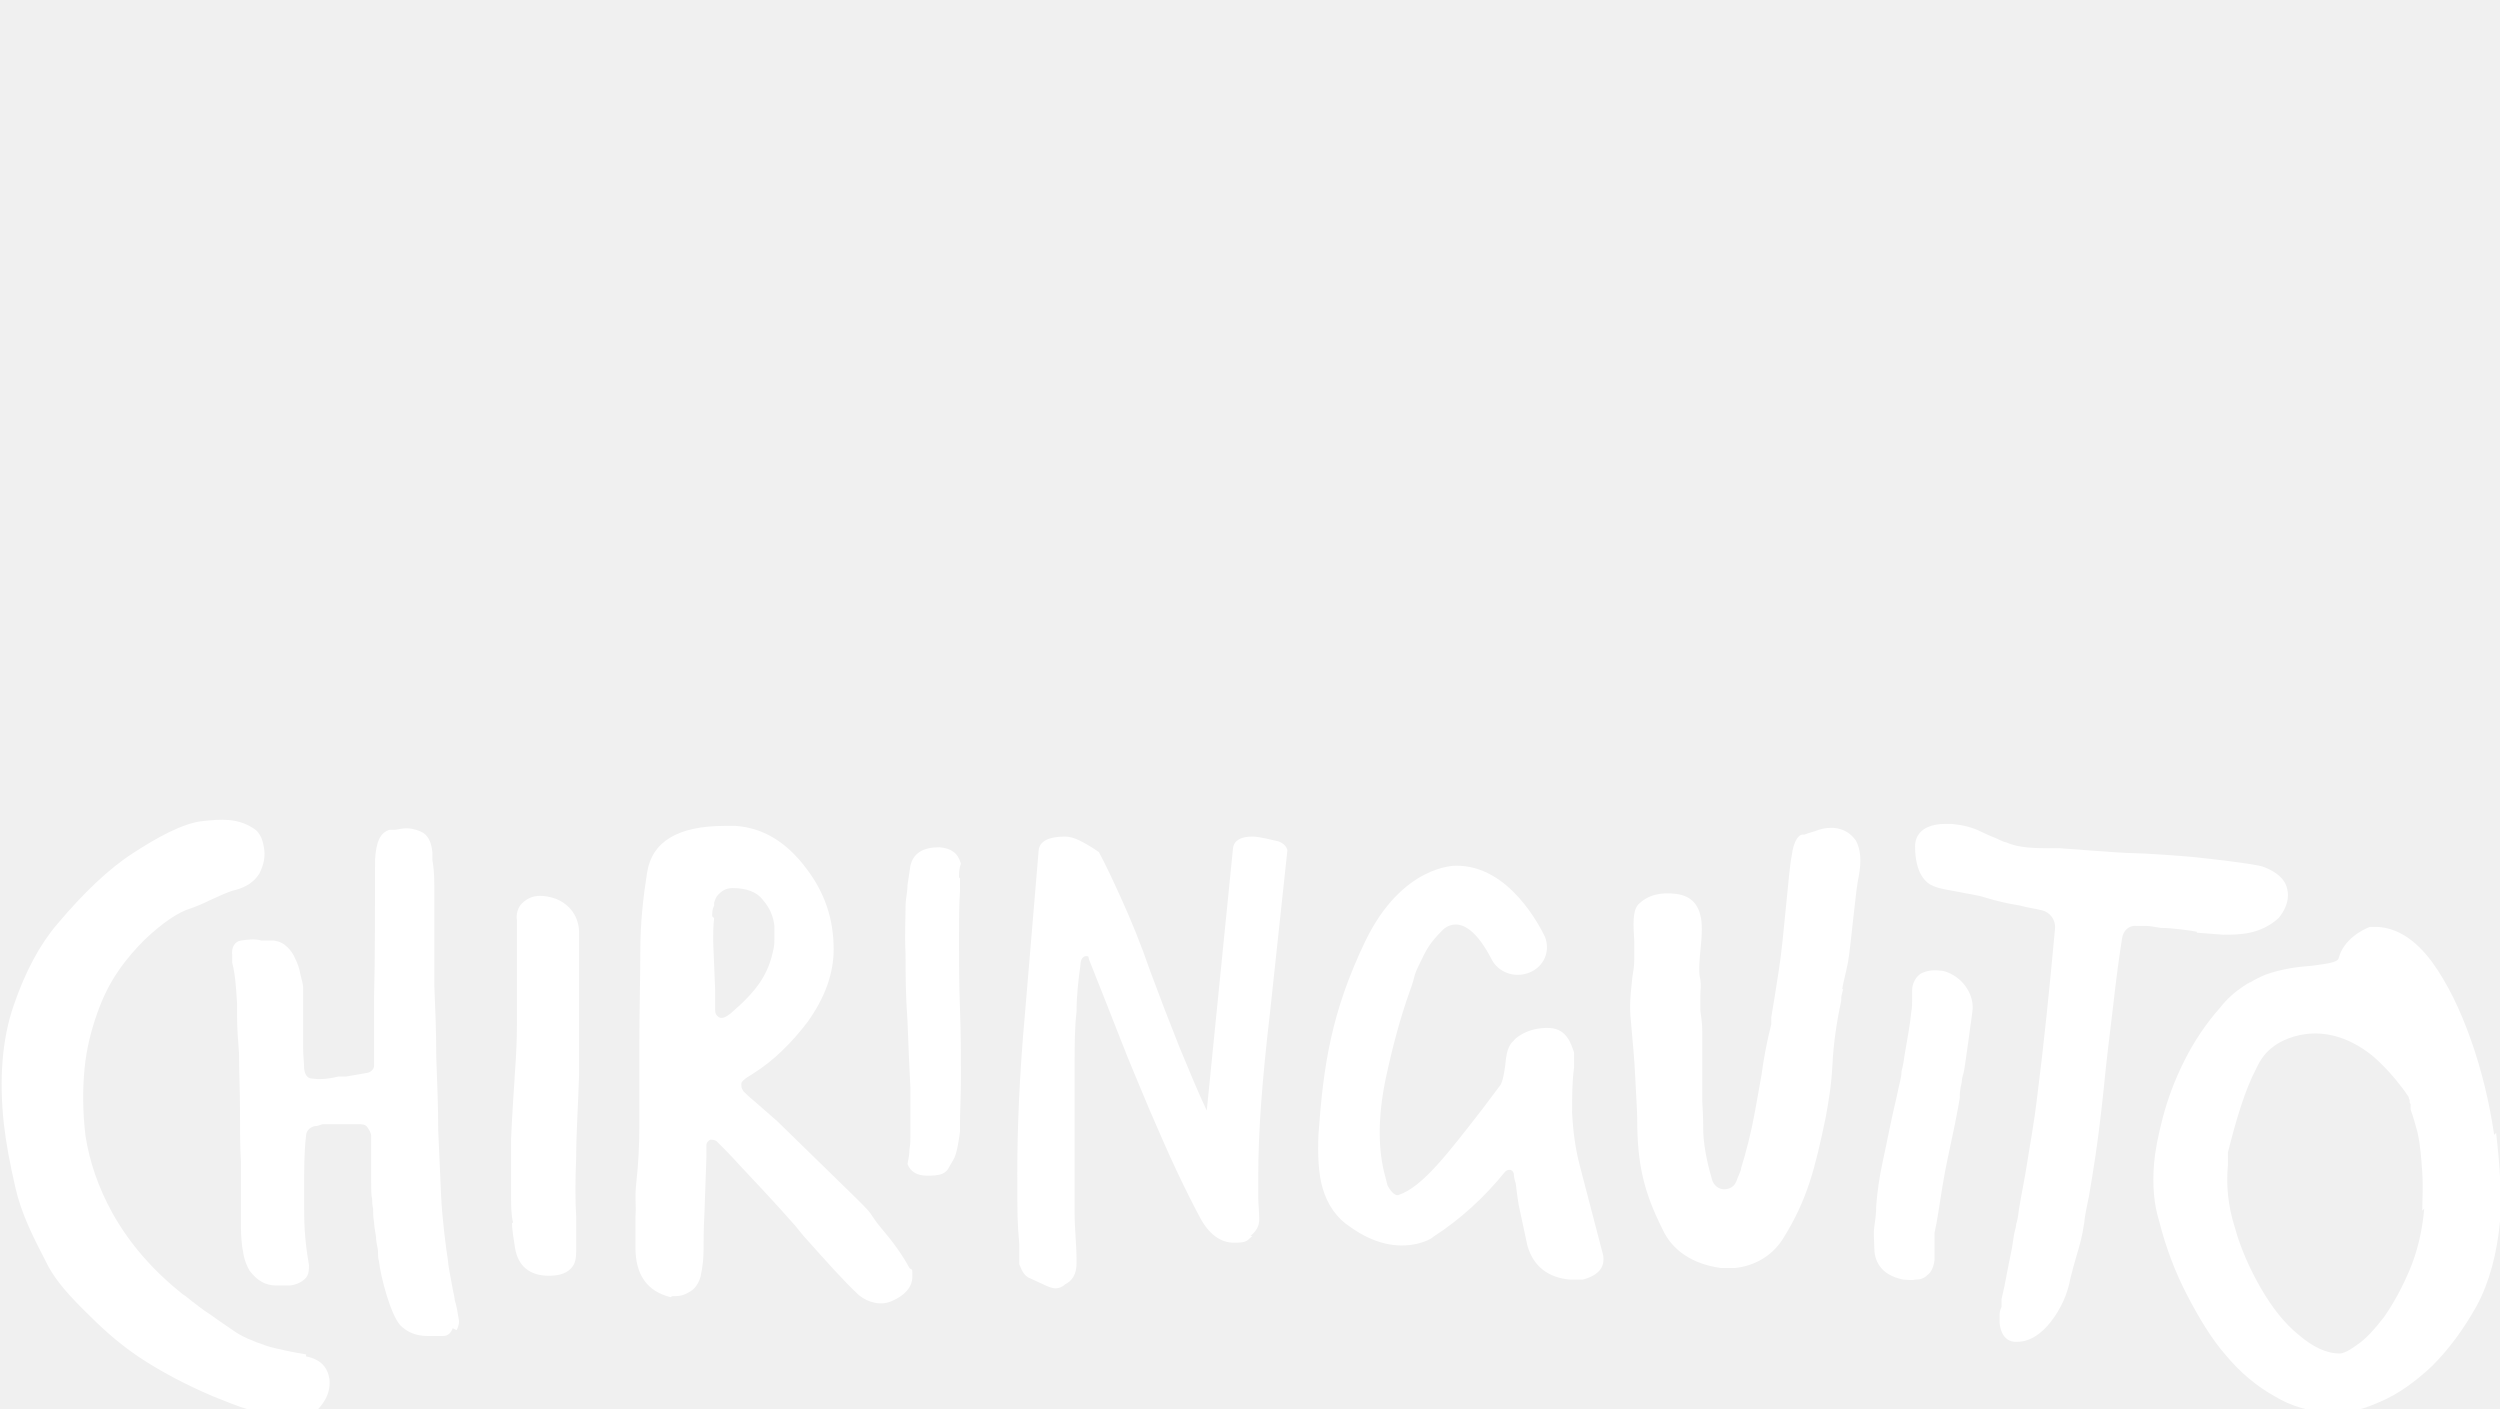
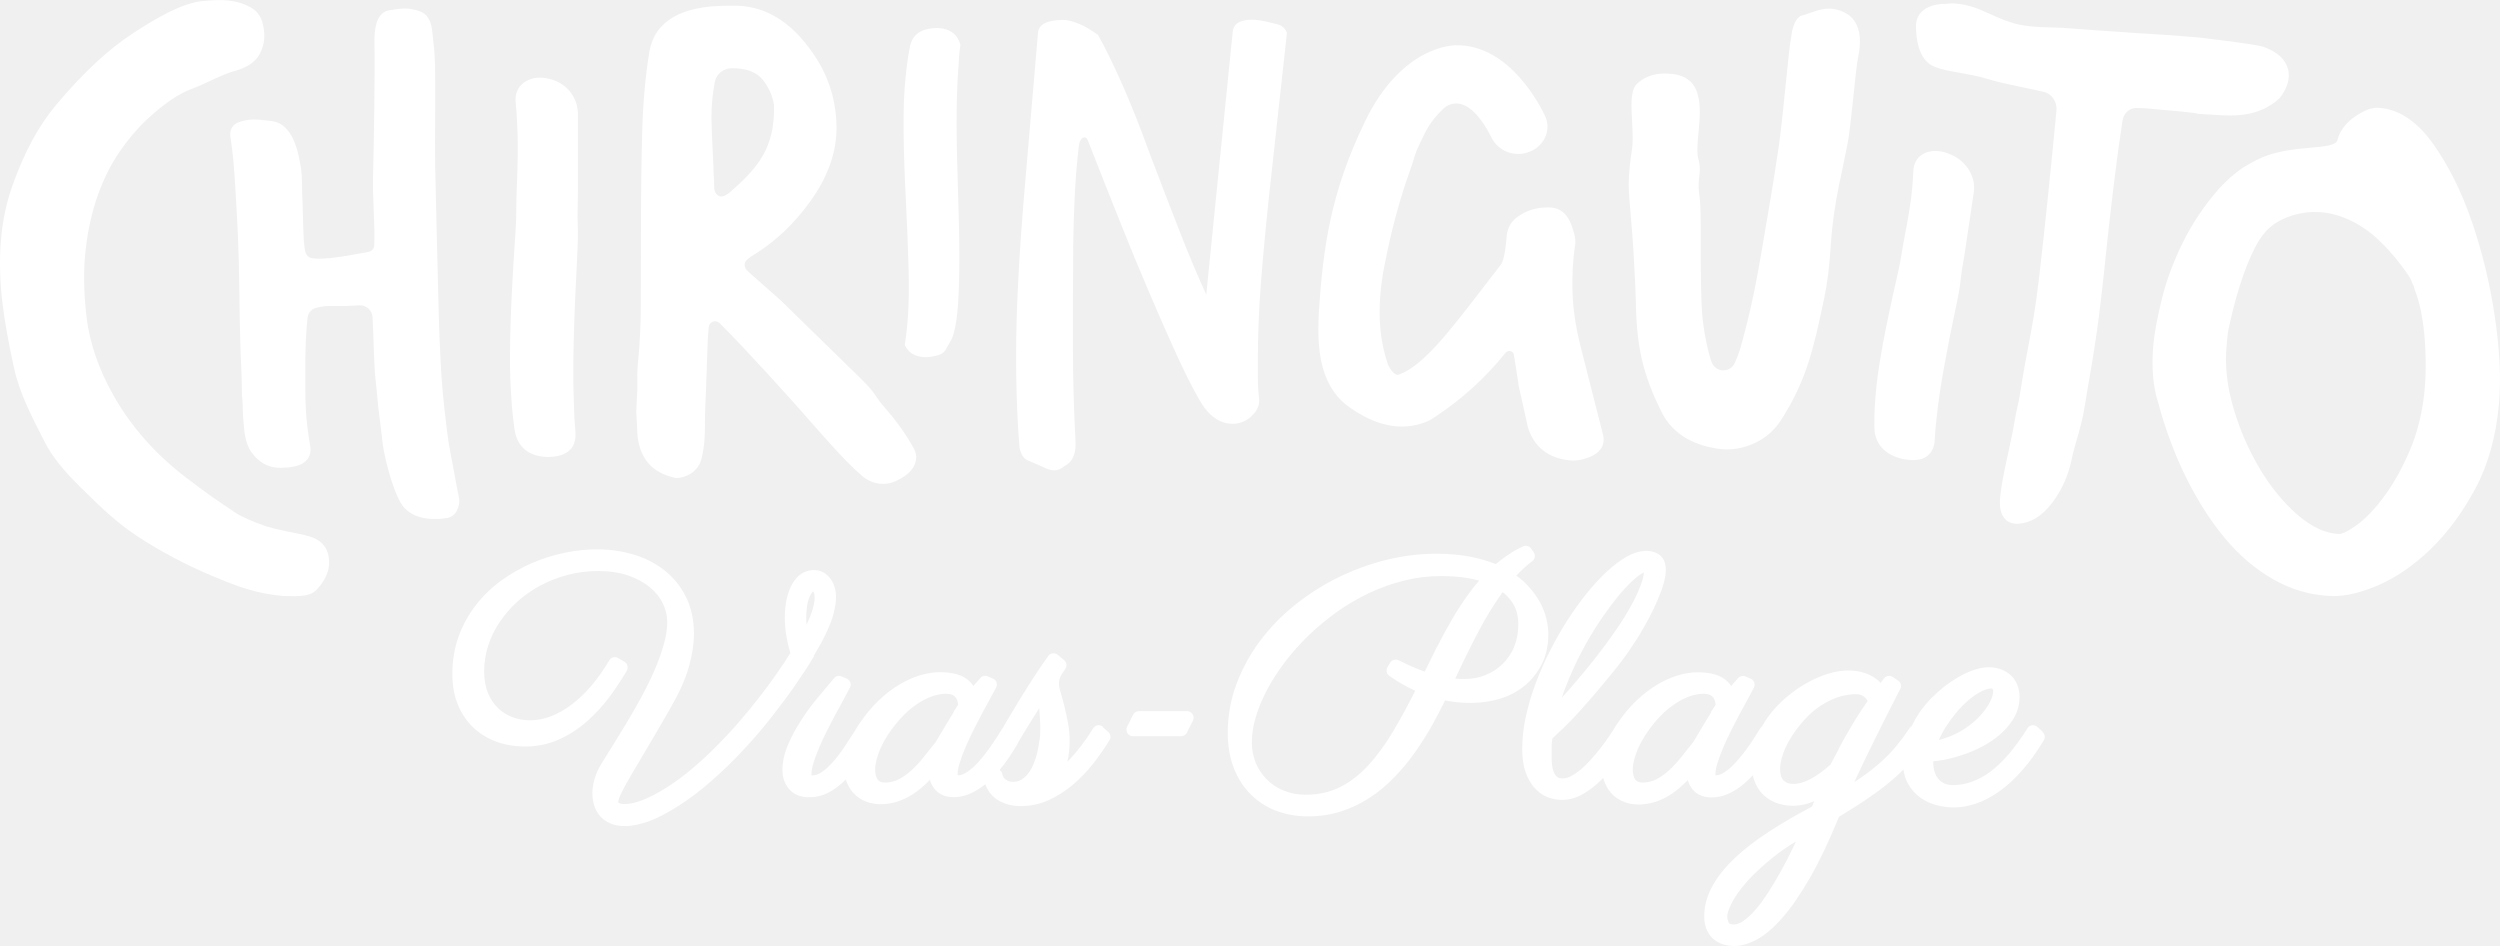
- <svg xmlns="http://www.w3.org/2000/svg" id="Calque_2" viewBox="0 0 257.3 145">
+ <svg xmlns="http://www.w3.org/2000/svg" id="Calque_2" data-name="Calque 2" viewBox="0 0 257.26 97.31">
  <defs>
-     <style>.st0{fill:#fff}</style>
+     <style>.cls-1{fill:#fff}</style>
  </defs>
-   <g id="Calque_1-2">
-     <path d="M128.7 127.2c.6-.5.9-1 .9-1.7 0-.8-.1-1.6-.1-2.3V121q0-3.3.3-7.5c.2-2.7.5-5.8.9-9.2l1.8-16.8q-.15-.6-.9-.9l-1.3-.3c-.5-.1-1-.2-1.4-.2-1.2 0-1.9.4-2 1.2l-2.7 27c-.9-1.9-1.8-4.1-2.8-6.5q-1.5-3.75-3-7.8c-1-2.9-2-5.3-2.9-7.3s-1.7-3.7-2.4-5c-.7-.5-1.4-.9-2-1.2s-1.1-.4-1.5-.4c-1.7 0-2.6.5-2.7 1.4l-1.4 16.7c-.6 6.6-.8 12.1-.8 16.5s0 5 .2 7.3v2.1c.3.8.6 1.3 1.2 1.5l1.3.6c.4.2.9.4 1.2.4s.7-.1 1-.4c.8-.4 1.2-1.1 1.2-2.2v-.2c0-1.7-.2-3.3-.2-4.9v-15.5c0-1.8 0-3.6.2-5.3 0-1.7.2-3.3.4-4.8 0-.6.3-.9.6-.9s.2.1.3.4c1.1 2.8 2.2 5.5 3.2 8.1s2.1 5.1 3 7.3c1 2.3 1.9 4.4 2.8 6.3s1.7 3.5 2.4 4.8c.9 1.7 2.1 2.6 3.5 2.6s1.3-.2 1.9-.7ZM98.7 90.4c0-.5 0-1 .2-1.5-.3-1.1-1-1.6-2.2-1.7-1.7 0-2.7.6-3 1.9-.1.7-.2 1.3-.3 2 0 .7-.2 1.4-.2 2.2 0 1.3-.1 2.9 0 4.9 0 1.9 0 4.2.2 6.9q.15 4.05.3 6.9v4.8c0 .5 0 1-.1 1.5 0 .5-.1 1-.2 1.5.3.8 1 1.2 2 1.2.5 0 1.1 0 1.6-.2.6-.3.6-.6 1.1-1.4.4-.6.6-2.2.7-2.9v-.8c0-1.3.1-2.9.1-4.9s0-4.3-.1-7-.1-5-.1-7 0-3.7.1-5v-1.5ZM189.6 101.8c.1-.7.4-1.7.6-2.8.3-1.7.8-7.6 1.1-8.8.3-1.6.2-2.8-.3-3.7-.5-.7-1.2-1.2-2.3-1.3-.4 0-.9 0-1.5.2-.5.2-1 .3-1.5.5h-.2c-.3 0-.9.5-1.1 2.2-.3 1.3-.8 8.4-1.3 11.6-.3 2-.6 3.8-.8 5v.7c-.5 2-.8 3.7-1 5.2-.3 1.6-.5 2.9-.7 3.9-.4 2.2-.9 4.1-1.4 5.7 0 .3-.3.8-.5 1.4-.3.7-.9.8-1.3.8s-1-.3-1.2-1c-.4-1.4-.8-3-.9-4.8 0-.6 0-1.6-.1-3.2v-6.1c0-2 0-1.8-.2-3.3v-1.6c0-.5.1-.9 0-1.6-.1-.4-.2-.9 0-2.9.2-1.8.2-3 0-3.7-.2-.9-.8-2-2.5-2.2-1.6-.2-2.9.1-3.9 1.1-.6.7-.5 2.1-.4 3.8v1.8c0 .8-.1 1.2-.2 1.9-.1 1.1-.3 2.3-.2 3.9.3 3.5.4 4.3.5 6.4s.2 3.5.2 4.2c0 4.8.7 7.6 2.6 11.4 1 2.2 3.1 3.6 6 4h1.5c1.8-.2 3.7-1.1 4.9-3 2.5-4 3.3-7.2 4.4-12.5.3-1.6.6-3.4.7-5.5.1-2 .4-4.2.9-6.5v-.3c0-.2.1-.5.2-.9ZM31.5 139.4c-.5-.1-1.2-.2-2.1-.4-.8-.2-1.5-.3-2-.5q-2.25-.75-3.3-1.5c-.7-.5-1.5-1-2.3-1.6-.8-.5-1.7-1.2-2.7-2l-.3-.2c-3-2.4-5.4-5.1-7.2-8.3-1.5-2.7-2.4-5.4-2.8-8-.3-2.5-.3-4.8-.1-6.9s.7-4 1.3-5.7 1.3-3.1 2.2-4.4 1.8-2.3 2.7-3.2c1.8-1.7 3.4-2.8 4.7-3.2.6-.2 1.3-.5 1.9-.8.9-.4 1.9-.9 2.7-1.1 1.2-.3 2-.9 2.5-1.7.4-.8.6-1.6.5-2.4s-.3-1.8-1.2-2.3c-1.6-1-3.2-.9-5.1-.7-2.1.2-4.9 1.8-7.2 3.3-2.5 1.6-5.1 4.1-7.8 7.3q-2.7 3.15-4.5 8.4c-1.2 3.5-1.5 7.6-1 12.2q.3 2.7 1.2 6.6c.6 2.6 1.8 5 3.1 7.5.7 1.5 1.9 3 3.7 4.8l.4.4c1.6 1.6 3.2 3.1 5.4 4.6 2.4 1.6 4.9 2.9 7.7 4.1 2.7 1.1 4.5 1.8 7.3 2.1h1.3c1.5 0 1.9-.3 2.6-1.2s.9-1.8.8-2.7c-.2-1.2-.9-2-2.4-2.3Z" class="st0" />
-     <path d="M47 136.9c.2-.4.3-.8.2-1.2-.1-.6-.2-1.3-.4-1.9 0-.2-.1-.6-.2-1.1-.2-1.1-.5-2.6-.5-3-.2-1.2-.6-4.4-.7-6.6-.1-2.1-.2-4.3-.3-6.8 0-2.4-.1-4.9-.2-7.5 0-2.6-.1-5.1-.2-7.4V91.2c0-1.4-.1-2.1-.2-2.7v-.8c-.2-1.9-1.1-2.1-1.7-2.3-.7-.2-1.1-.2-2.1 0h-.6c-1 .3-1.4 1.3-1.5 3.1 0 3.7 0 10.8-.1 14v7.2c0 .3-.3.6-.6.7l-2.3.4h-.8c-1.2.3-2.1.3-2.7.2-.3 0-.7-.2-.8-1 0-.6-.1-1.3-.1-2.1v-6.2c0-.5-.2-1-.3-1.5-.1-.6-.3-1.1-.5-1.5-.2-.5-.5-.9-.8-1.2-.4-.4-.8-.6-1.4-.7h-1.3c-.7-.2-1.4-.1-2.1 0s-1 .8-.9 1.5v.8c.3 1.1.4 2.5.5 4.2v1.4c0 1.2.1 2.3.2 3.7 0 1.9.1 3.8.1 5.8 0 2.1 0 3.8.1 5.4v6.9c0 .6.1 1.9.2 2.2.1.9.4 1.6.7 2.1.4.5.8.9 1.2 1.1.5.3 1 .4 1.5.4h1.4c.3 0 1.2-.2 1.7-.8.3-.4.3-.8.3-1.3-.5-2.9-.5-4.5-.5-6.6v-1.1c0-2.1 0-4 .2-5.6 0-.5.4-.9.9-1 .3 0 .5-.1.8-.2h3.7c.3 0 .7 0 .9.3s.4.6.4.9v4.8c0 .8 0 1.3.1 1.7 0 .2 0 .6.1 1 0 .4 0 .9.1 1.4 0 .3.1.9.2 1.5 0 .6.2 1.2.2 1.4 0 .4 0 .8.1 1.1.2 1.7 1.2 5.5 2.2 6.6.7.7 1.6 1.1 2.8 1.1h1.6c.5 0 .8-.3 1-.8ZM69.2 133.4h.3c.5 0 .9-.1 1.4-.4.6-.3 1-.9 1.2-1.6.5-2.3.2-3 .4-6.5l.2-5.7v-1.3c0-.3.2-.5.4-.6.2 0 .5 0 .7.2.7.7 1.5 1.5 2.3 2.4 1.5 1.6 3.5 3.7 5.7 6.2l.9 1.1c2.6 2.9 4 4.5 5.7 6.1 1 .8 2.3 1.1 3.4.6 1.4-.6 2.1-1.5 2.1-2.5s0-.6-.3-.9c-.7-1.3-1.7-2.7-2.9-4.1-.5-.6-.7-.9-.9-1.2-.3-.5-.6-.8-1.6-1.8l-8.2-8-2.4-2.1c-.5-.4-.9-.8-1.1-1-.1-.2-.2-.3-.2-.6s0-.3.2-.5.5-.4 1-.7c2.1-1.3 4-3.2 5.6-5.3q2.7-3.75 2.7-7.5c0-3.1-.9-5.8-2.8-8.3-2.1-2.8-4.5-4.2-7.3-4.4h-1.1c-4.8 0-7.5 1.6-8 4.8-.4 2.5-.7 5.2-.7 8.1s-.1 6.2-.1 9.6v8.4q0 3-.3 5.7c-.2 1.8 0 2.2-.1 3.7v3.1q0 4.2 3.6 5.1Zm4.1-39.1c0-.4 0-.7.2-1.1v-.3c.1-.3.2-.6.4-.8.3-.3.7-.7 1.5-.7 1.4 0 2.5.4 3.1 1.2q1.05 1.2 1.2 2.7v1.4c0 .3 0 .6-.1 1-.5 2.5-1.6 4.2-4.4 6.6-.4.3-.8.6-1.2.4-.3-.2-.4-.4-.4-.8v-2.1c-.1-2.8-.2-4.5-.2-5.1s0-1.4.1-2.2ZM226.1 96h.1l2.6.2c1.7 0 3.8 0 5.7-1.7 0 0 1.3-1.4.9-3-.2-1-1.1-1.8-2.5-2.3-.8-.3-6.2-.9-6.3-.9-1.5-.2-6.2-.5-7.2-.5s-7.3-.5-7.4-.5h-.9c-1.5 0-3.3 0-4.6-.6-.1 0-.4-.1-1-.4-.5-.2-1-.4-1.6-.7-1-.5-2-.7-3-.8h-.8c-.2 0-1.6 0-2.4.8q-.6.6-.6 1.5c0 2.8 1.1 3.8 1.9 4.1.7.3 1.6.4 2.6.6.9.2 1.9.3 2.8.6 1 .3 2.2.6 3.5.8.7.2 1.5.3 2.3.5s1.4 1 1.3 1.9c-.6 6.6-1.2 12.3-1.8 17-.4 3.4-.8 5.3-1.1 7.3-.2 1.3-.5 2.7-.8 4.5-.1.9-.2 1.3-.3 1.6 0 .4-.2.7-.3 1.6s-.4 2.1-.6 3.2-.4 2.1-.6 2.9v.8c-.2.4-.2.7-.2.9v.8c.2 1.7 1.2 1.9 1.6 1.9h.2c1.3 0 2.5-.8 3.5-2.1s1.7-2.8 2-4.5c.2-.8.4-1.5.6-2.2.3-1 .6-2 .8-3.4.1-1 .3-1.8.5-2.8.4-2.4.9-5.2 1.5-10.9.3-3.2.7-6.2 1-8.8.3-2.7.6-4.9.9-6.8.1-.8.7-1.4 1.5-1.3h1.1c.2 0 .8.1 1.4.2 1.2 0 3.3.3 3.7.4Z" class="st0" />
-     <path d="M256.7 116.8c-.5-3.4-1.3-6.7-2.4-9.8s-2.4-5.8-4-8c-1.7-2.3-3.6-3.5-5.6-3.6h-.8c-.8.3-2.7 1.3-3.2 3.2-.1.5-1.4.6-2.8.8-1.4.1-3 .3-4.7.9-.5.2-1.1.5-1.6.8 0 0-.1 0-.2.1-.1 0-.3.2-.5.3-.9.6-1.7 1.3-2.4 2.2-1.5 1.7-2.7 3.5-3.7 5.5s-1.7 3.9-2.2 5.8-.8 3.5-.9 4.7c-.2 2.3 0 4.3.5 5.9.7 2.8 1.7 5.4 2.9 7.7s2.5 4.5 4 6.2c1.5 1.8 3.2 3.2 5 4.2 1.8 1.1 3.8 1.6 5.8 1.7h.7c1.3 0 2.7-.4 4.3-1.1 1.9-.8 3.7-2.1 5.4-3.7 1.7-1.7 3.2-3.7 4.6-6.2 1.3-2.4 2.1-5.4 2.4-8.7.2-2.6 0-5.6-.4-9.1Zm-7.2 7.6q-.3 3.45-1.5 6.3c-.8 1.9-1.7 3.5-2.6 4.8-1 1.3-1.9 2.3-2.8 2.9-1.2.9-1.7.9-1.8.9-1.4 0-2.8-.7-4.2-1.9-1.5-1.2-2.8-2.9-3.9-4.8s-2.1-4.1-2.7-6.3c-.7-2.2-.9-4.4-.7-6.4v-1.3c.9-3.6 1.8-6.5 2.9-8.6.5-1.1 1.1-1.8 1.8-2.3.6-.5 4.9-3.2 10.1.9 0 0 2 1.6 3.8 4.3 0 .2.1.3.1.3v.2s0 .2.1.2v.6c.3.8.5 1.6.7 2.3.3 1.3.4 2.7.5 4.2s0 2.8 0 3.9ZM52.7 125.9c0 .8.2 1.7.3 2.5.3 1.9 1.5 2.9 3.5 2.9.7 0 1.7-.1 2.3-.8.4-.4.5-1 .5-1.7v-3.6c-.1-1.6-.1-3.7 0-6.1 0-2.4.2-5.2.3-8.5V96c0-1.6-.9-2.9-2.4-3.5-.6-.2-1.1-.3-1.6-.3-.8 0-1.4.3-1.9.8-.4.4-.6 1.1-.5 1.7v10.8c0 .7 0 1.4-.1 3.3-.2 3.2-.4 6-.5 8.4v5.9c0 .9 0 1.9.2 2.7ZM196 108.7c-.1.8-.2 1.2-.3 1.6 0 .6-.2 1.1-.5 2.6-.6 2.5-1 4.7-1.4 6.5s-.6 3.4-.7 4.7c0 .8-.1 1.5-.2 2.2s0 1.4 0 2.1c0 1.2.5 2.8 3 3.3.4 0 .8.1 1.2 0 .5 0 .9-.1 1.3-.5.3-.2.6-.7.7-1.5v-2.8c.3-1.3.5-2.9.8-4.7.3-1.9.8-4.1 1.3-6.5.3-1.5.4-2.1.5-2.7 0-.4 0-.8.2-1.6 0-.3.1-.7.2-1s.9-6.3.9-6.3c.2-1.4-.6-2.9-1.9-3.7-.5-.3-1-.5-1.4-.5-.8-.1-1.4 0-2 .3-.5.3-.9 1-.9 1.7v.9c0 .5 0 .9-.1 1.4-.1 1.2-.4 2.7-.7 4.5M135.7 116.6c-.1 2.3 0 4.2.4 5.6.5 1.8 1.5 3.2 2.9 4.1 2.4 1.7 4.7 2.2 6.9 1.7.7-.2 1.3-.4 1.6-.7 2.8-1.8 5.3-4.1 7.4-6.7.2-.2.4-.2.5-.2 0 0 .3 0 .4.4 0 .3.1.7.2 1 .1.9.2 1.6.3 2.2l.9 4.2c.6 2.1 2.1 3.3 4.4 3.5h1.3c2.2-.6 2.2-1.8 2.1-2.5l-2.4-9.2c-.5-1.9-.7-3.7-.8-5.4 0-1.7 0-3.3.2-4.7v-1.6c-.3-.8-.7-2.4-2.5-2.5-2.4-.1-3.7 1.2-3.7 1.3-.5.4-.7 1.1-.8 1.8-.2 2.1-.5 2.7-.6 2.8l-1.8 2.4c-3.5 4.5-6.2 8.1-8.7 8.9-.4.1-.9-.6-1.1-1l-.2-.8c-.8-2.8-.8-6.2 0-10.1.7-3.3 1.5-6.3 2.5-9.1.6-1.6.3-1.4 1-2.8.7-1.5 1.1-2.2 2.3-3.4 0 0 2.2-2.7 5.1 2.9.7 1.4 2.4 2 3.9 1.4s2.2-2.2 1.6-3.7c-.4-.8-3.6-7.4-9.2-7.3 0 0-5.5-.1-9.3 7.8-3.5 7.3-4.3 12.8-4.8 19.8Z" class="st0" />
+   <g id="Calque_1-2" data-name="Calque 1">
+     <path d="M128.73 42.86c.57-.48.85-1.03.85-1.65-.09-.79-.14-1.55-.14-2.27v-2.15c0-2.24.1-4.74.3-7.48.21-2.74.49-5.79.85-9.16l1.84-16.76c-.14-.42-.43-.71-.89-.87l-1.29-.31c-.54-.12-1.02-.18-1.43-.18-1.22 0-1.88.41-1.97 1.25l-2.72 27.04c-.86-1.87-1.78-4.05-2.75-6.54-.98-2.49-1.98-5.11-3.02-7.85-1.04-2.87-2.02-5.32-2.92-7.35-.91-2.03-1.72-3.69-2.45-4.98-.72-.54-1.41-.93-2.04-1.18s-1.13-.37-1.49-.37c-1.72 0-2.61.46-2.65 1.37l-1.43 16.7c-.55 6.6-.82 12.11-.82 16.51 0 2.58.07 5.01.2 7.29l.14 2.06c.14.83.5 1.33 1.09 1.49l1.29.56c.45.25.86.37 1.22.37s.7-.14 1.02-.43c.77-.37 1.16-1.12 1.16-2.24v-.25c-.09-1.66-.16-3.29-.2-4.89-.05-1.6-.07-3.19-.07-4.77v-5.17c0-1.83.01-3.66.03-5.48.02-1.83.08-3.6.17-5.33.09-1.72.23-3.33.41-4.83.09-.58.29-.87.61-.87.14 0 .25.12.34.37 1.09 2.78 2.15 5.48 3.2 8.1q1.56 3.93 3.03 7.35c.97 2.29 1.89 4.37 2.75 6.26s1.65 3.48 2.38 4.77c.95 1.74 2.13 2.62 3.53 2.62.68 0 1.3-.24 1.87-.72ZM98.67 6.08c.03-.48.09-.97.16-1.47-.29-1.06-1.03-1.64-2.23-1.72-1.73-.04-2.72.61-2.97 1.94-.13.65-.24 1.32-.32 2.03-.09.71-.16 1.45-.22 2.22-.09 1.31-.13 2.93-.1 4.86.02 1.93.1 4.24.24 6.91.13 2.67.22 4.97.27 6.89s.02 3.53-.07 4.83c-.03.5-.08.99-.13 1.47-.06.48-.12.97-.19 1.47.35.76 1 1.17 1.96 1.24.51.03 1.06-.07 1.63-.25.63-.27.62-.61 1.11-1.38.41-.63.62-2.16.7-2.93.02-.26.05-.5.07-.76.09-1.31.14-2.95.14-4.92s-.05-4.29-.14-6.96-.14-5-.14-6.99.05-3.66.14-5c.03-.5.07-.99.1-1.47ZM189.58 17.47c.15-.73.35-1.73.56-2.79.34-1.74.81-7.6 1.07-8.81.33-1.57.22-2.8-.34-3.65-.47-.72-1.25-1.17-2.31-1.31-.45-.06-.95 0-1.5.16-.49.15-.98.31-1.48.49-.07 0-.13.02-.19.05-.27.09-.87.49-1.07 2.18-.27 1.28-.84 8.42-1.32 11.56-.3 1.96-.58 3.81-.79 5.01l-.12.71c-.34 2-.64 3.72-.88 5.17-.27 1.61-.52 2.91-.72 3.87-.45 2.16-.93 4.08-1.41 5.74-.09.35-.27.83-.54 1.45-.28.65-.85.84-1.29.81-.43-.03-.96-.31-1.17-.98-.44-1.43-.76-3.04-.92-4.8-.05-.56-.09-1.62-.12-3.15-.03-1.5-.04-3.51-.03-6.12-.03-1.97-.01-1.81-.18-3.35-.07-.68-.02-1.13.03-1.55.06-.49.11-.95-.04-1.6 0-.02 0-.03-.01-.05-.13-.39-.23-.95-.02-2.93.18-1.75.17-2.96-.06-3.72-.18-.89-.77-1.99-2.5-2.23-1.63-.23-2.93.14-3.86 1.08-.01.01-.02.02-.03.04-.56.69-.48 2.13-.39 3.8.03.6.07 1.22.06 1.79 0 .78-.11 1.17-.2 1.92-.14 1.14-.28 2.32-.16 3.95.28 3.47.37 4.33.48 6.38.12 2.1.18 3.48.2 4.19.05 4.76.69 7.64 2.55 11.41 1.04 2.24 3.05 3.59 6 4 .47.07.98.07 1.5.02 1.77-.19 3.71-1.11 4.92-3.02 2.54-3.97 3.3-7.16 4.41-12.47.33-1.55.56-3.39.68-5.48.13-2.04.44-4.24.92-6.54.03-.1.06-.21.08-.32.04-.21.11-.51.18-.88ZM31.48 55.09c-.5-.11-1.17-.25-2.06-.43-.81-.16-1.49-.33-2-.49-1.47-.5-2.58-1-3.31-1.48-.73-.49-1.49-1.01-2.27-1.55a93 93 0 0 1-2.7-2l-.26-.2c-3.02-2.35-5.45-5.14-7.22-8.28-1.5-2.66-2.43-5.36-2.75-8.01-.3-2.52-.34-4.85-.1-6.93.24-2.1.67-4 1.27-5.67.6-1.66 1.34-3.14 2.2-4.4.87-1.26 1.78-2.35 2.71-3.24 1.77-1.66 3.35-2.75 4.71-3.25.6-.22 1.26-.52 1.89-.82.91-.42 1.85-.86 2.66-1.06 1.21-.35 2.04-.93 2.46-1.7.41-.75.56-1.56.46-2.41-.1-.84-.33-1.78-1.25-2.33-1.6-.96-3.24-.9-5.07-.73-2.15.2-4.86 1.8-7.22 3.35-2.49 1.62-5.13 4.09-7.85 7.33-1.79 2.12-3.32 4.94-4.53 8.39C.03 22.63-.3 26.72.27 31.33c.22 1.81.62 4.02 1.18 6.57.57 2.57 1.81 4.97 3.12 7.52l.07.14c.69 1.35 1.92 2.9 3.67 4.61l.45.44c1.58 1.55 3.22 3.15 5.39 4.58 2.36 1.55 4.94 2.92 7.68 4.07 2.67 1.12 4.5 1.82 7.32 2.07h.03l1.25.02c1.53-.05 1.93-.3 2.6-1.2s.93-1.77.81-2.71c-.15-1.25-.93-2.02-2.37-2.34Z" class="cls-1" />
+     <path d="M47.02 52.53c.21-.4.28-.8.23-1.2v-.03c-.13-.61-.25-1.23-.36-1.84-.04-.2-.12-.63-.21-1.14-.2-1.08-.49-2.55-.55-3.02-.17-1.22-.57-4.44-.7-6.58-.13-2.07-.23-4.35-.29-6.76-.06-2.43-.12-4.94-.19-7.53-.06-2.59-.12-5.06-.17-7.4-.02-1.14-.02-3.16 0-5.11 0-2.13.01-4.14-.01-5.12-.04-1.41-.12-2.06-.2-2.74-.03-.24-.06-.48-.08-.76-.18-1.88-1.12-2.12-1.74-2.28h-.05c-.65-.18-1.14-.19-2.07-.05l-.64.1c-.95.2-1.44 1.19-1.46 2.96.07 3.67-.06 10.79-.14 14.03-.03 1.28.02 2.49.07 3.67.05 1.24.1 2.42.05 3.54-.02.32-.26.59-.58.65l-2.28.41-.82.12c-1.17.17-2.08.22-2.69.12-.31-.05-.68-.2-.78-.96-.08-.57-.13-1.26-.15-2.05-.02-.82-.05-1.65-.07-2.47 0-.29-.02-.54-.03-.77-.01-.42-.03-.77-.03-1.23 0-.75-.04-1.29-.09-1.66-.07-.48-.17-1-.29-1.54q-.195-.825-.51-1.53-.33-.735-.84-1.23c-.36-.36-.81-.58-1.35-.67l-1.29-.14c-.7-.07-1.39 0-2.08.23s-1.02.78-.92 1.52l.11.79c.16 1.13.28 2.54.38 4.21.03.47.05.92.08 1.37.07 1.15.14 2.34.2 3.72.08 1.86.13 3.81.15 5.78.02 2.07.05 3.83.1 5.4.02.87.05 1.51.08 2.1.02.54.05 1.03.06 1.62.01.49.01.84.02 1.1 0 .41 0 .65.05.97.02.14.04.44.05 1.11 0 .56.12 1.87.17 2.25.12.86.36 1.55.72 2.05.35.5.76.88 1.22 1.15.46.26.95.41 1.47.44.47.02.93 0 1.39-.07.34-.05 1.23-.18 1.7-.84.26-.36.35-.81.26-1.33-.5-2.9-.5-4.53-.5-6.6v-1.05c-.02-2.12.06-3.99.23-5.55.05-.48.39-.88.85-1 .26-.07.54-.13.83-.17.09-.01.33-.04.86-.03h1.41l1.37-.07a1.295 1.295 0 0 1 1.37 1.25c.04.75.07 1.54.1 2.43.02.84.06 1.65.09 2.41.04.75.08 1.32.13 1.7.03.24.07.56.11 1.03.04.45.08.92.13 1.43.02.27.11.91.19 1.54.07.58.15 1.19.17 1.39.04.43.08.8.12 1.08.23 1.69 1.23 5.53 2.23 6.58.67.71 1.62 1.09 2.81 1.14.48.02 1 0 1.56-.09.46-.07.82-.34 1.05-.78ZM69.17 49.1s.05.01.08.01c.11.05.22.08.34.08.47 0 .95-.14 1.42-.41.59-.34 1.02-.92 1.18-1.58.54-2.33.23-3.01.44-6.53l.2-5.65c.04-.49.07-.94.1-1.35a.66.66 0 0 1 1.12-.42c.7.7 1.49 1.5 2.33 2.4 1.54 1.64 3.46 3.72 5.68 6.2l.93 1.06c2.58 2.93 4 4.55 5.72 6.06.96.84 2.31 1.06 3.44.55 1.41-.63 2.13-1.48 2.13-2.52 0-.29-.1-.59-.28-.91-.7-1.3-1.69-2.69-2.94-4.13-.49-.56-.7-.87-.91-1.18-.31-.46-.58-.85-1.6-1.85l-8.23-8.04-2.37-2.09c-.52-.45-.9-.79-1.11-1.01a.79.79 0 0 1-.21-.57c0-.18.07-.34.23-.48.21-.2.54-.43.97-.68 2.12-1.35 3.98-3.15 5.55-5.34 1.78-2.47 2.69-4.99 2.7-7.49 0-3.06-.94-5.85-2.81-8.28-2.05-2.78-4.5-4.24-7.32-4.36h-1.09c-4.79 0-7.5 1.6-8.04 4.75-.4 2.46-.65 5.17-.73 8.06-.08 2.91-.13 6.15-.13 9.63l-.02 8.39c0 2.02-.1 3.94-.27 5.69-.18 1.75-.02 2.19-.12 3.69l-.08 1.56.09 1.54v.05c0 2.78 1.2 4.51 3.58 5.14Zm4.16-39.13c.04-.44.09-.73.15-1.07l.05-.33c.05-.33.17-.61.33-.83.26-.33.73-.72 1.5-.72 1.43 0 2.47.39 3.1 1.15.65.8 1.05 1.7 1.19 2.67v.58c0 .25-.02.53-.04.81-.03.29-.06.61-.11.96-.46 2.49-1.57 4.16-4.38 6.59-.36.31-.85.57-1.17.37a.9.9 0 0 1-.45-.78c0-.17-.01-.35-.02-.54v-.23c-.04-.41-.06-.87-.06-1.36-.14-2.8-.21-4.48-.21-5.13 0-.7.04-1.42.11-2.15ZM226.11 11.7s.08.02.11.02l2.62.15c1.66.07 3.81-.05 5.67-1.7l.05-.05c.05-.06 1.26-1.43.9-2.96-.24-1.01-1.07-1.79-2.47-2.32-.77-.29-6.22-.92-6.27-.93-1.48-.17-6.22-.48-7.17-.53-.98-.05-7.27-.51-7.35-.52l-.93-.03c-1.53-.04-3.27-.09-4.6-.62-.02 0-.04-.02-.06-.02-.15-.04-.44-.14-1.04-.4-.5-.21-1.02-.44-1.55-.68-1-.46-2.01-.71-3.03-.76-.16 0-.33 0-.51.03-.11.01-.21.02-.3.02-.16 0-1.61-.04-2.45.83-.39.4-.59.93-.57 1.54.05 2.81 1.1 3.79 1.95 4.12.69.27 1.59.43 2.56.6.94.17 1.91.34 2.84.63 1.02.32 2.17.56 3.51.84.73.15 1.49.31 2.3.5.82.19 1.38 1.01 1.3 1.91-.63 6.58-1.22 12.31-1.77 17.03-.39 3.38-.76 5.29-1.14 7.31-.25 1.31-.51 2.67-.79 4.5-.14.9-.22 1.26-.31 1.64-.09.36-.17.74-.31 1.55-.14.87-.4 2.07-.65 3.22-.23 1.06-.45 2.06-.59 2.88l-.13.82c-.05.36-.09.66-.11.92-.02.27-.02.53-.02.76v.04c.16 1.62 1.18 1.84 1.64 1.86h.21c1.3-.07 2.47-.78 3.49-2.11 1.01-1.32 1.7-2.84 2.04-4.51.17-.81.37-1.5.57-2.18.28-.99.58-2.01.79-3.37.15-.97.3-1.84.46-2.75.42-2.43.9-5.19 1.51-10.94.33-3.24.66-6.21.98-8.83.33-2.69.63-4.9.92-6.77.11-.79.74-1.36 1.49-1.33l1.08.05c.23.03.75.07 1.4.13 1.23.1 3.28.28 3.74.4Z" class="cls-1" />
+     <path d="M256.72 32.53c-.51-3.41-1.31-6.71-2.39-9.81-1.07-3.11-2.43-5.8-4.02-8.01-1.67-2.31-3.57-3.53-5.63-3.62-.31-.01-.55.05-.74.1l-.13.03c-.03 0-.06.02-.09.03-.8.32-2.72 1.28-3.2 3.19-.13.53-1.4.64-2.75.76-1.36.12-3.04.27-4.7.88-.54.22-1.07.48-1.58.78-.07.04-.14.08-.22.12-.15.08-.31.17-.48.29-.01 0-.02.01-.03.02-.89.61-1.71 1.34-2.44 2.16a25.3 25.3 0 0 0-3.7 5.51c-.97 1.97-1.7 3.94-2.17 5.85-.47 1.94-.75 3.46-.86 4.65-.21 2.31-.04 4.31.49 5.95.74 2.77 1.71 5.37 2.88 7.73s2.51 4.46 3.98 6.23c1.48 1.78 3.16 3.21 4.98 4.24 1.84 1.05 3.8 1.63 5.84 1.72.24.01.49 0 .74 0 1.27-.07 2.7-.44 4.26-1.12 1.85-.8 3.67-2.06 5.39-3.73 1.71-1.66 3.25-3.74 4.56-6.18 1.32-2.45 2.14-5.38 2.44-8.69.23-2.59.09-5.64-.43-9.07Zm-7.21 7.56c-.23 2.32-.74 4.42-1.53 6.26-.8 1.86-1.69 3.46-2.65 4.75s-1.91 2.28-2.83 2.94c-1.2.87-1.68.92-1.81.91-1.35-.05-2.76-.69-4.18-1.9-1.47-1.25-2.8-2.86-3.95-4.78a27 27 0 0 1-2.74-6.32c-.66-2.25-.89-4.41-.69-6.43l.13-1.34c.74-3.57 1.66-6.47 2.75-8.63.53-1.05 1.13-1.83 1.78-2.32.03-.03.06-.05.09-.08.65-.47 4.87-3.21 10.13.87.02.02 2.03 1.61 3.83 4.33l.07.11c.05.08.1.15.14.23.03.06.06.14.09.21.03.08.06.16.1.25.03.06.06.13.09.19.03.05.06.1.08.15v.04s.03.1.04.15c0 .02 0 .03.01.05.31.81.52 1.55.67 2.32.26 1.31.41 2.72.46 4.21s.02 2.78-.09 3.86ZM52.66 41.63c.07.85.17 1.7.28 2.51.26 1.85 1.45 2.85 3.48 2.89.69-.02 1.67-.13 2.28-.78.38-.41.55-.97.52-1.66-.01-.3-.04-.59-.06-.87-.03-.31-.05-.61-.06-.91l-.06-1.79c-.06-1.64-.06-3.67 0-6.05.06-2.4.18-5.25.35-8.46.1-1.92.08-2.65.06-3.42-.02-.52-.03-1.07 0-2.04.01-.43.02-.83.02-1.24v-8.05c0-1.55-.93-2.91-2.38-3.47-.61-.22-1.11-.31-1.59-.3-.78.02-1.42.29-1.89.78-.41.43-.61 1.05-.55 1.7.04.4.07.8.1 1.19.04.64.07 1.22.09 1.77.06 1.57.03 3.53-.07 5.83-.04.95-.04 1.48-.05 1.99 0 .74 0 1.44-.13 3.35-.22 3.21-.37 6.03-.45 8.39-.08 2.34-.09 4.34-.04 5.93.04.95.09 1.87.16 2.72ZM195.99 24.38c-.15.75-.21 1.17-.28 1.57-.09.57-.17 1.1-.5 2.55-.57 2.48-1.03 4.67-1.38 6.5s-.59 3.41-.73 4.68c-.08.76-.14 1.5-.18 2.19s-.05 1.38-.04 2.05c0 1.21.54 2.78 3 3.33h.03c.36.06.77.12 1.17.09.47-.02.93-.15 1.31-.47.27-.23.62-.68.69-1.46.02-.24.04-.49.05-.72.01-.24.02-.47.05-.69l.15-1.41c.14-1.28.37-2.86.7-4.69.33-1.86.76-4.06 1.29-6.54.32-1.52.39-2.1.46-2.73.05-.4.09-.82.23-1.56.06-.35.12-.68.17-1.01v-.02l.93-6.25c.21-1.41-.55-2.87-1.91-3.66-.54-.29-1-.47-1.44-.54-.76-.13-1.42-.03-1.96.31s-.88.96-.91 1.65c-.01.32-.03.63-.05.93-.03.5-.07.95-.12 1.38-.13 1.22-.38 2.73-.73 4.49ZM135.71 32.3c-.13 2.33.02 4.23.44 5.64.53 1.81 1.5 3.18 2.86 4.07 2.41 1.67 4.73 2.23 6.88 1.68.73-.19 1.27-.42 1.65-.7 2.82-1.84 5.3-4.09 7.39-6.69.18-.22.43-.19.5-.17s.31.09.35.36c.06.34.11.67.16.98.15.92.25 1.63.33 2.2l.93 4.17v.04c.62 2.09 2.08 3.26 4.36 3.5.27.03.57.02.89-.03q.225-.03.45-.09c2.19-.57 2.23-1.83 2.06-2.52l-2.35-9.24c-.47-1.9-.74-3.72-.79-5.4-.06-1.67.03-3.26.24-4.72.09-.42.07-.88-.08-1.36l-.05-.16c-.22-.79-.69-2.44-2.41-2.51-2.42-.11-3.69 1.25-3.72 1.28-.46.45-.72 1.05-.77 1.79-.16 2.14-.48 2.7-.61 2.84 0 0-.02.02-.02.03-.63.81-1.24 1.6-1.82 2.36-3.47 4.52-6.22 8.09-8.68 8.91-.36.12-.87-.59-1.07-1.02l-.24-.81c-.83-2.82-.83-6.22.02-10.11.66-3.29 1.5-6.35 2.49-9.08.59-1.63.34-1.39 1.04-2.85.73-1.52 1.06-2.2 2.29-3.41 0 0 2.25-2.66 5.07 2.91.7 1.38 2.4 2.04 3.92 1.42 1.52-.61 2.23-2.25 1.58-3.66-.35-.76-3.57-7.42-9.22-7.29 0 0-5.47-.11-9.31 7.83-3.51 7.26-4.32 12.82-4.77 19.82ZM83.74 67.49c.55-.92.99-1.72 1.29-2.38.37-.79.64-1.49.78-2.09s.22-1.13.22-1.57c0-.31-.04-.63-.12-.93a3 3 0 0 0-.39-.88c-.19-.28-.43-.51-.71-.69-.68-.42-1.62-.38-2.35.1-.37.24-.68.6-.94 1.05-.24.41-.42.92-.56 1.51-.13.58-.2 1.23-.2 1.95 0 .59.05 1.22.16 1.87.09.56.23 1.16.41 1.77-.4.64-.86 1.33-1.36 2.06-.56.81-1.19 1.66-1.86 2.52-.68.88-1.4 1.75-2.13 2.59-.74.86-1.53 1.7-2.33 2.5-.81.81-1.64 1.57-2.46 2.26q-1.245 1.05-2.52 1.86c-.92.59-1.76 1.04-2.52 1.33-.72.28-1.33.42-1.84.42-.39 0-.57-.08-.64-.13-.04-.03-.05-.04-.05-.07 0-.08.03-.32.27-.84.21-.45.55-1.07 1-1.84.46-.79 1.04-1.77 1.73-2.93.75-1.25 1.58-2.68 2.48-4.26.84-1.47 1.45-2.83 1.79-4.06.35-1.24.52-2.37.52-3.38 0-1.47-.29-2.78-.86-3.88a8 8 0 0 0-2.25-2.72 9.4 9.4 0 0 0-3.16-1.58 13 13 0 0 0-3.56-.52c-1.09-.01-2.27.1-3.42.34-1.17.24-2.32.6-3.42 1.07-1.1.48-2.16 1.08-3.13 1.78-.98.71-1.86 1.55-2.61 2.51-.75.95-1.35 2.03-1.79 3.22s-.66 2.52-.66 3.93c0 1.18.19 2.24.58 3.16.38.92.92 1.71 1.6 2.35s1.49 1.12 2.4 1.45c.9.32 1.87.48 2.9.48 1.25 0 2.43-.25 3.5-.73 1.04-.47 2.01-1.1 2.86-1.85.84-.74 1.62-1.58 2.31-2.5.67-.9 1.27-1.82 1.8-2.72.18-.31.08-.72-.23-.91l-.65-.39a.7.7 0 0 0-.52-.08c-.17.05-.32.16-.4.31-.57.96-1.19 1.84-1.84 2.61s-1.34 1.42-2.05 1.95c-.69.52-1.41.93-2.14 1.21-1.34.51-2.7.54-3.93.08a4.3 4.3 0 0 1-1.5-.94c-.43-.41-.77-.93-1.03-1.56s-.39-1.37-.39-2.21c0-.9.14-1.79.41-2.64.28-.87.68-1.69 1.19-2.44.51-.76 1.13-1.47 1.84-2.12.72-.64 1.52-1.2 2.39-1.66s1.81-.82 2.8-1.08 2.03-.39 3.1-.39c1.18 0 2.23.16 3.12.47.88.31 1.63.72 2.23 1.22.58.49 1.03 1.05 1.32 1.67.29.61.44 1.25.44 1.91 0 .71-.12 1.5-.37 2.34-.25.87-.58 1.78-.98 2.7-.41.93-.87 1.87-1.38 2.79-.5.91-1.02 1.81-1.54 2.68-.51.85-.99 1.63-1.44 2.35-.46.72-.84 1.34-1.14 1.84-.29.48-.5.97-.64 1.46q-.21.75-.21 1.44c0 .4.05.79.16 1.16.11.41.3.78.57 1.12.28.34.64.61 1.09.81.43.19.96.29 1.57.29.65 0 1.43-.16 2.34-.47.89-.31 1.96-.86 3.19-1.65 1.14-.73 2.28-1.6 3.4-2.59 1.11-.98 2.18-2.02 3.2-3.11s1.99-2.22 2.88-3.36c.9-1.14 1.73-2.25 2.47-3.32.75-1.08 1.41-2.09 1.94-2.99Zm-.7-5.11c.06-.35.14-.66.25-.92.09-.23.2-.41.31-.53.04-.05.07-.06.09-.06 0 0 .02.01.04.06.03.07.05.14.07.23.02.11.03.22.03.32 0 .18-.02.4-.07.66-.04.25-.13.56-.25.92-.13.36-.3.78-.52 1.24-.02-.25-.03-.49-.03-.71q0-.63.09-1.2ZM113.5 74.79a.65.65 0 0 0-.52-.16c-.2.02-.37.14-.48.31-.81 1.29-1.63 2.37-2.43 3.21l-.24.24c.16-.64.24-1.35.24-2.12 0-.68-.06-1.35-.19-1.99a32 32 0 0 0-.76-3.11c-.12-.42-.15-.65-.15-.76 0-.21.02-.39.06-.52.05-.15.1-.28.16-.39.07-.12.14-.23.2-.32 0 0 .01-.02.02-.03.1-.13.18-.26.25-.38.16-.28.09-.64-.16-.84l-.66-.55a.67.67 0 0 0-.97.12c-.57.79-1.15 1.65-1.73 2.56-.56.87-1.05 1.67-1.49 2.39-.46.75-.81 1.34-1.07 1.79l-.33.57s-.03.05-.05.08c-.01.01-.02.03-.03.04l-.56.89c-.22.34-.46.7-.72 1.07-.26.36-.54.73-.84 1.1-.29.35-.59.67-.89.95-.29.26-.58.48-.87.64-.24.13-.46.2-.67.2h-.07v-.18c0-.28.07-.66.21-1.11.16-.51.36-1.04.59-1.58s.5-1.13.81-1.75q.45-.9.9-1.74c.3-.55.57-1.06.83-1.53.26-.48.47-.86.62-1.15.08-.16.1-.35.03-.53a.67.67 0 0 0-.36-.38l-.53-.23a.66.66 0 0 0-.77.17l-.72.82q-.315-.495-.81-.81c-.63-.41-1.53-.61-2.67-.61-.5 0-1.08.08-1.71.24s-1.29.42-1.97.78-1.37.83-2.06 1.42a13 13 0 0 0-2 2.15c-.39.51-.72 1.01-.98 1.47l-.05.07c-.33.51-.66 1.02-.99 1.52-.39.59-.79 1.12-1.2 1.58-.39.44-.78.8-1.17 1.06-.32.22-.64.33-.95.33h-.09c0-.04-.01-.09-.01-.16 0-.28.07-.65.2-1.1.16-.51.35-1.03.58-1.57.24-.56.51-1.15.82-1.76a91 91 0 0 1 1.75-3.29c.26-.48.47-.87.62-1.16.08-.16.1-.35.03-.53a.67.67 0 0 0-.36-.38l-.53-.23a.66.66 0 0 0-.78.18c-.51.6-1.07 1.27-1.68 2s-1.19 1.52-1.72 2.35c-.53.81-.98 1.65-1.34 2.5-.38.89-.57 1.76-.57 2.59s.24 1.46.7 1.99c.48.55 1.17.82 2.03.82s1.6-.22 2.31-.65c.53-.32 1.02-.72 1.48-1.18.03.12.08.24.12.35.2.47.47.88.82 1.21s.76.58 1.2.74c.84.31 1.81.32 2.83.07.49-.12 1.01-.33 1.54-.62.52-.29 1.05-.69 1.58-1.17.18-.16.37-.35.56-.54.1.35.26.65.47.92.3.39.9.86 1.99.86.54 0 1.07-.11 1.58-.32.48-.2.95-.47 1.39-.8l.27-.21c.23.64.62 1.16 1.16 1.54.68.47 1.52.71 2.48.71 1.02 0 2-.21 2.92-.63.89-.41 1.72-.95 2.48-1.59.75-.64 1.45-1.37 2.08-2.17.62-.79 1.18-1.6 1.66-2.39a.66.66 0 0 0-.13-.85l-.56-.5ZM98.13 73.3c-.22.36-.45.73-.68 1.11-.24.39-.46.76-.67 1.12-.21.35-.38.64-.49.82-.4.51-.8 1.02-1.22 1.54-.4.5-.82.96-1.26 1.36-.42.39-.87.71-1.34.95-.43.22-.91.33-1.41.33-.43 0-.61-.15-.72-.28-.18-.22-.28-.57-.28-1.04 0-.64.19-1.39.56-2.23.39-.87.95-1.75 1.67-2.61.48-.57.96-1.06 1.43-1.44.48-.38.94-.69 1.38-.92.43-.22.84-.38 1.22-.48.37-.09.71-.14.99-.14.43 0 .65.08.76.15.17.1.28.22.35.34.08.15.13.3.15.44.01.08.02.15.02.21-.14.21-.3.45-.47.73Zm8.83 2.84c-.04.41-.11.83-.21 1.25-.09.41-.22.82-.39 1.22-.15.37-.34.7-.56.99-.21.27-.44.48-.71.64q-.36.21-.84.21c-.23 0-.41-.03-.54-.1-.15-.07-.27-.16-.34-.24a.8.8 0 0 1-.16-.24c-.02-.05-.03-.08-.04-.08v.01a.66.66 0 0 0-.31-.56q.285-.345.54-.69c.33-.44.62-.88.87-1.28a19 19 0 0 0 .71-1.23c.02-.04.07-.12.14-.23l.45-.74c.18-.3.39-.63.61-.99s.45-.72.68-1.07c.03-.04.05-.08.08-.12.03.33.05.67.07 1.02.03.41.04.8.04 1.13q0 .48-.06 1.11ZM122.16 73.18h-4.96c-.25 0-.48.14-.6.37l-.62 1.25c-.1.21-.09.44.04.65.12.19.33.31.56.31h4.96c.25 0 .48-.14.6-.37l.62-1.25c.1-.21.09-.45-.04-.65a.66.66 0 0 0-.56-.31M158.64 68.38c.46-.9.69-1.95.69-3.14 0-.48-.07-1.01-.2-1.57-.14-.57-.36-1.14-.67-1.71s-.72-1.13-1.22-1.67c-.35-.38-.75-.73-1.2-1.06.52-.56 1.07-1.06 1.64-1.49.29-.22.35-.62.14-.91l-.27-.39a.664.664 0 0 0-.83-.21c-.6.28-1.16.6-1.67.96-.39.27-.77.56-1.13.86-.74-.3-1.56-.54-2.46-.73-1.06-.22-2.29-.34-3.65-.34-1.73 0-3.49.22-5.21.65s-3.39 1.05-4.97 1.83-3.07 1.74-4.43 2.84a20.6 20.6 0 0 0-3.58 3.71 18 18 0 0 0-2.4 4.42 14.4 14.4 0 0 0-.88 4.97c0 1.34.21 2.55.61 3.6.41 1.06.99 1.98 1.73 2.72a7.4 7.4 0 0 0 2.64 1.71c1 .38 2.11.58 3.28.58s2.34-.17 3.39-.51 2.04-.81 2.94-1.4c.9-.58 1.74-1.28 2.52-2.09.77-.79 1.49-1.65 2.14-2.57.64-.9 1.25-1.86 1.81-2.86.46-.83.9-1.67 1.3-2.5 2.01.39 3.93.33 5.59-.16.95-.28 1.8-.72 2.53-1.3q1.11-.885 1.8-2.22Zm-10.77-1.82c-.41.81-.82 1.65-1.26 2.55-.38-.13-.75-.28-1.11-.43-.51-.22-1.04-.47-1.59-.74a.67.67 0 0 0-.87.27l-.27.46c-.17.3-.09.67.19.87.83.6 1.73 1.11 2.68 1.54a73 73 0 0 1-2.26 4.14c-.82 1.39-1.71 2.6-2.62 3.58-.89.96-1.87 1.71-2.91 2.22-1.02.5-2.2.76-3.49.76q-1.23 0-2.25-.42a5.2 5.2 0 0 1-2.88-2.84 5.5 5.5 0 0 1-.41-2.13c0-.81.13-1.68.4-2.58.27-.92.66-1.87 1.16-2.82.51-.96 1.13-1.92 1.85-2.87s1.54-1.87 2.44-2.74c.89-.86 1.88-1.68 2.93-2.43 1.04-.74 2.15-1.38 3.3-1.93 1.15-.54 2.36-.97 3.59-1.28s2.5-.46 3.78-.46c.94 0 1.83.06 2.65.19.45.07.88.16 1.29.28q-.6.69-1.14 1.44c-.57.79-1.12 1.64-1.64 2.53s-1.04 1.84-1.54 2.83Zm7.94.03c-.3.68-.7 1.27-1.2 1.75-.5.49-1.09.87-1.76 1.13-.66.27-1.38.4-2.14.4-.31 0-.63-.01-.92-.04h-.04c.84-1.8 1.66-3.46 2.44-4.94.78-1.47 1.6-2.8 2.44-3.96.44.34.8.74 1.07 1.18.36.59.54 1.32.54 2.18s-.15 1.61-.44 2.29ZM210.2 75.29l-.56-.5a.7.7 0 0 0-.53-.16c-.2.03-.37.14-.47.31-1.29 2.05-2.59 3.57-3.87 4.5-1.23.9-2.51 1.35-3.81 1.35-.33 0-.63-.06-.88-.17a1.7 1.7 0 0 1-.61-.46c-.17-.2-.3-.45-.39-.73-.09-.29-.14-.6-.14-.93v-.16c.46-.04.94-.11 1.43-.22.7-.15 1.39-.36 2.07-.61a12.4 12.4 0 0 0 1.98-.94c.64-.37 1.21-.8 1.71-1.28.5-.49.91-1.02 1.21-1.6.32-.61.48-1.27.48-1.96 0-.53-.1-1-.29-1.4s-.45-.73-.77-.98c-.31-.24-.65-.42-1.03-.53-.87-.26-1.74-.2-2.83.2-.62.23-1.26.56-1.89.97-.63.4-1.26.9-1.88 1.48-.62.57-1.18 1.22-1.66 1.93-.26.38-.5.8-.75 1.32-.08.05-.15.12-.21.2-.44.66-.9 1.28-1.37 1.85-.46.56-.99 1.11-1.57 1.63-.57.51-1.24 1.04-1.98 1.56-.25.17-.51.35-.78.53.11-.24.22-.47.33-.71.42-.9.84-1.78 1.26-2.63.41-.85.81-1.65 1.19-2.41s.72-1.42 1-1.98q.435-.84.69-1.35c.34-.64.34-.65.34-.83 0-.23-.11-.44-.3-.55l-.55-.37a.67.67 0 0 0-.9.15l-.35.46c-.18-.2-.41-.39-.67-.56-.31-.2-.7-.38-1.14-.51-.6-.18-1.87-.41-3.62.14-.72.22-1.45.54-2.16.94-.72.4-1.42.89-2.09 1.46-.68.57-1.29 1.22-1.81 1.91q-.375.495-.72 1.11c-.07.05-.12.11-.16.17l-.56.89c-.21.34-.46.7-.72 1.07-.27.38-.55.75-.85 1.1-.29.35-.59.67-.89.95-.29.27-.58.48-.87.64-.23.13-.46.2-.66.2h-.07v-.18c0-.28.07-.66.21-1.1.16-.51.36-1.04.59-1.58.23-.55.51-1.14.81-1.75q.45-.9.9-1.74c.3-.55.57-1.06.83-1.52.27-.48.47-.86.62-1.16a.67.67 0 0 0 .03-.52.66.66 0 0 0-.36-.39l-.51-.22a.68.68 0 0 0-.79.16l-.72.82q-.315-.495-.81-.81c-.63-.41-1.53-.61-2.67-.61q-.765 0-1.71.24c-.63.16-1.29.42-1.97.78-.67.36-1.37.83-2.06 1.42a13 13 0 0 0-2 2.15c-.38.5-.71.99-.95 1.42l-.5.74c-.25.37-.53.75-.83 1.13-.31.39-.64.78-.98 1.16-.33.36-.67.7-1.02.99-.33.28-.68.5-1.02.68-.29.15-.57.22-.84.22-.34 0-.57-.12-.76-.4-.16-.24-.35-.74-.35-1.77v-1.07c0-.27.02-.56.08-.88.14-.14.28-.28.41-.4.19-.17.4-.37.63-.58.23-.22.49-.47.78-.77.29-.29.64-.68 1.09-1.17a104.59 104.59 0 0 0 3.59-4.24c.41-.51.83-1.06 1.23-1.63.41-.59.81-1.2 1.19-1.81.38-.62.73-1.25 1.06-1.87.33-.63.62-1.24.86-1.81.25-.59.45-1.13.59-1.63.16-.53.24-1.01.24-1.42 0-.72-.22-1.25-.67-1.57-.84-.6-2.06-.53-3.35.19-.65.37-1.33.88-2.03 1.52-.68.62-1.37 1.38-2.07 2.24s-1.37 1.8-2.01 2.79c-.64 1-1.24 2.06-1.8 3.16s-1.06 2.23-1.48 3.37c-.42 1.13-.75 2.28-1 3.41a15.5 15.5 0 0 0-.37 3.31c0 .88.11 1.65.32 2.29.22.65.52 1.21.89 1.64.38.45.84.79 1.35 1 1.09.45 2.34.41 3.47-.18.57-.3 1.12-.68 1.64-1.14.23-.2.45-.42.67-.64.05.19.1.37.18.54.2.47.47.88.82 1.21s.76.58 1.2.74c.83.31 1.8.32 2.83.07.49-.12 1.01-.33 1.53-.62.51-.29 1.04-.68 1.58-1.17.18-.17.37-.35.56-.54.1.35.26.65.47.92.3.39.89.86 1.99.86.54 0 1.07-.11 1.58-.32.48-.2.95-.47 1.39-.8.42-.32.83-.7 1.21-1.11.02-.02.03-.04.05-.05.06.31.16.59.28.85q.39.84 1.02 1.35c.41.34.87.58 1.38.73 1.14.33 2.27.27 3.46-.19.06-.02.13-.05.19-.08-.08.18-.16.37-.24.56-1.64.87-3.14 1.74-4.46 2.6-1.38.9-2.57 1.82-3.54 2.75-.98.94-1.75 1.91-2.27 2.87-.54 1-.82 2.04-.82 3.08 0 .59.11 1.09.32 1.51.21.41.49.73.81.96s.67.39 1.04.47c.32.07.64.11.93.11.71 0 1.49-.23 2.33-.68.81-.43 1.69-1.18 2.61-2.22.89-1.01 1.85-2.4 2.84-4.12.96-1.66 1.97-3.78 2.99-6.28 1.19-.72 2.25-1.39 3.14-2.01.94-.65 1.78-1.29 2.49-1.91.35-.31.69-.62 1-.94.08.55.23 1.03.47 1.45.34.61.78 1.1 1.31 1.47.51.35 1.08.61 1.69.76 1.38.35 2.59.28 3.94-.16.78-.25 1.58-.66 2.38-1.22.79-.55 1.59-1.27 2.36-2.14.78-.86 1.55-1.93 2.3-3.18.16-.27.11-.63-.13-.84Zm-9.88-.61c.51-.78 1.05-1.48 1.63-2.06.56-.57 1.13-1.02 1.69-1.34.5-.29.95-.44 1.31-.44.02 0 .04 0 .08.05.02.02.07.08.07.27 0 .21-.06.47-.18.76-.14.33-.34.69-.6 1.05-.26.37-.59.74-.98 1.11s-.85.71-1.35 1.03a8.3 8.3 0 0 1-1.67.79q-.39.135-.81.24c.24-.51.5-1 .8-1.46Zm-39.21-3.98c.48-1.24 1.03-2.45 1.63-3.6a35 35 0 0 1 1.95-3.28c.69-1.01 1.36-1.91 2-2.68.63-.74 1.22-1.34 1.75-1.76.33-.27.57-.4.72-.47-.02.38-.14.83-.34 1.36-.24.63-.58 1.36-1.02 2.15s-.98 1.65-1.61 2.56-1.33 1.86-2.1 2.83c-.74.95-1.57 1.94-2.45 2.95-.3.34-.61.68-.92 1.03.12-.36.25-.73.39-1.09m14.98 2.6c-.22.36-.45.73-.68 1.11-.24.39-.46.76-.67 1.12-.21.35-.38.64-.49.82-.4.51-.8 1.02-1.22 1.54-.4.5-.83.96-1.26 1.36-.42.39-.87.71-1.34.95q-.66.33-1.41.33c-.43 0-.61-.15-.72-.28-.18-.22-.28-.58-.28-1.04 0-.64.19-1.39.56-2.23.39-.86.95-1.74 1.67-2.61.48-.57.96-1.06 1.43-1.44.48-.38.94-.69 1.38-.92.43-.22.84-.38 1.21-.48.38-.09.71-.14.99-.14.43 0 .65.08.76.15.17.1.28.22.35.34.08.15.13.3.15.44.01.08.02.15.02.21-.14.21-.3.45-.47.73Zm8.45 13.87c-.39.82-.82 1.64-1.25 2.43-.44.8-.89 1.55-1.33 2.23-.43.67-.87 1.27-1.32 1.79-.43.49-.85.88-1.25 1.16-.34.23-.66.35-.94.35s-.47-.05-.53-.14c-.12-.18-.18-.42-.18-.74 0-.15.06-.51.44-1.28.31-.63.82-1.36 1.52-2.17.71-.82 1.65-1.69 2.78-2.6.68-.55 1.47-1.09 2.34-1.62-.09.2-.19.39-.28.59m4.66-10.06c-.28.52-.56 1.04-.84 1.57-.66.6-1.34 1.09-2 1.46-.65.35-1.25.53-1.8.53-.45 0-.78-.11-1.02-.36-.24-.24-.36-.64-.36-1.17 0-.64.19-1.38.55-2.19.39-.85.95-1.71 1.67-2.56a9.5 9.5 0 0 1 1.49-1.44c.5-.38 1.01-.68 1.5-.91.48-.22.94-.38 1.38-.47.43-.09.82-.14 1.15-.14.24 0 .45.03.61.1s.29.15.38.23c.1.1.18.2.23.31.01.03.03.06.04.08-.38.54-.73 1.07-1.05 1.57q-.555.885-1.02 1.71c-.32.55-.63 1.11-.92 1.66Z" class="cls-1" />
  </g>
</svg>
